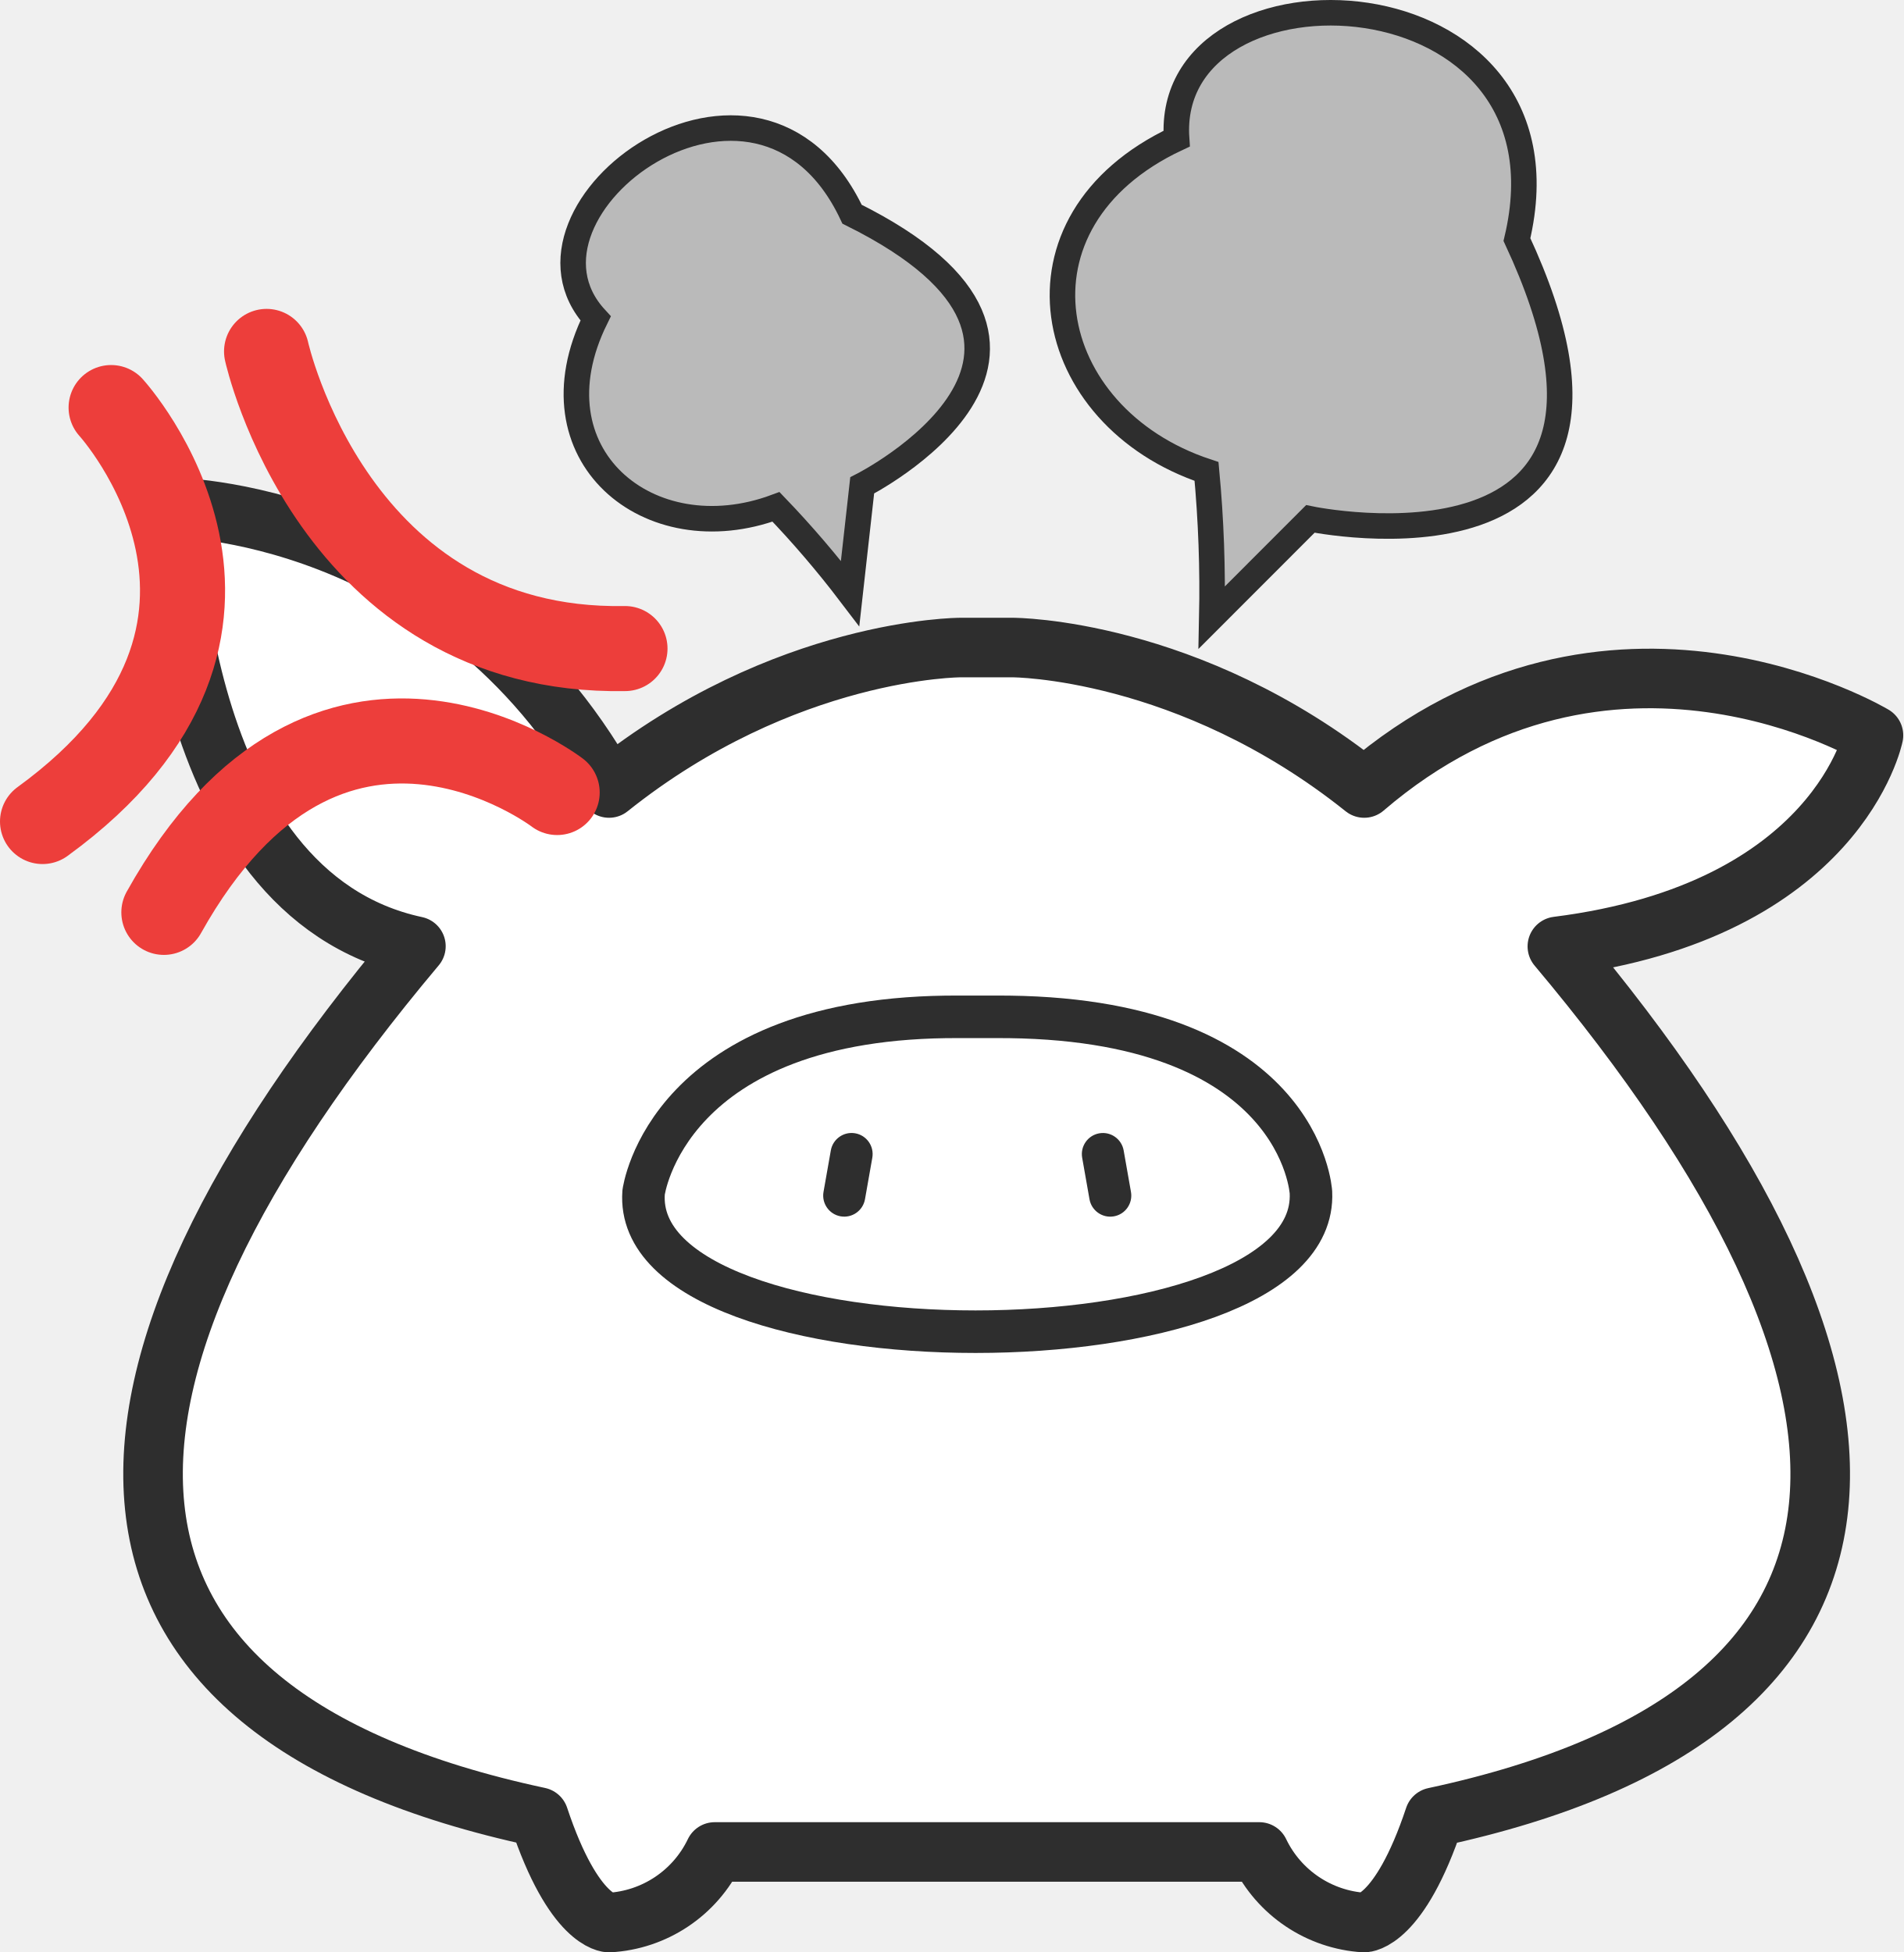
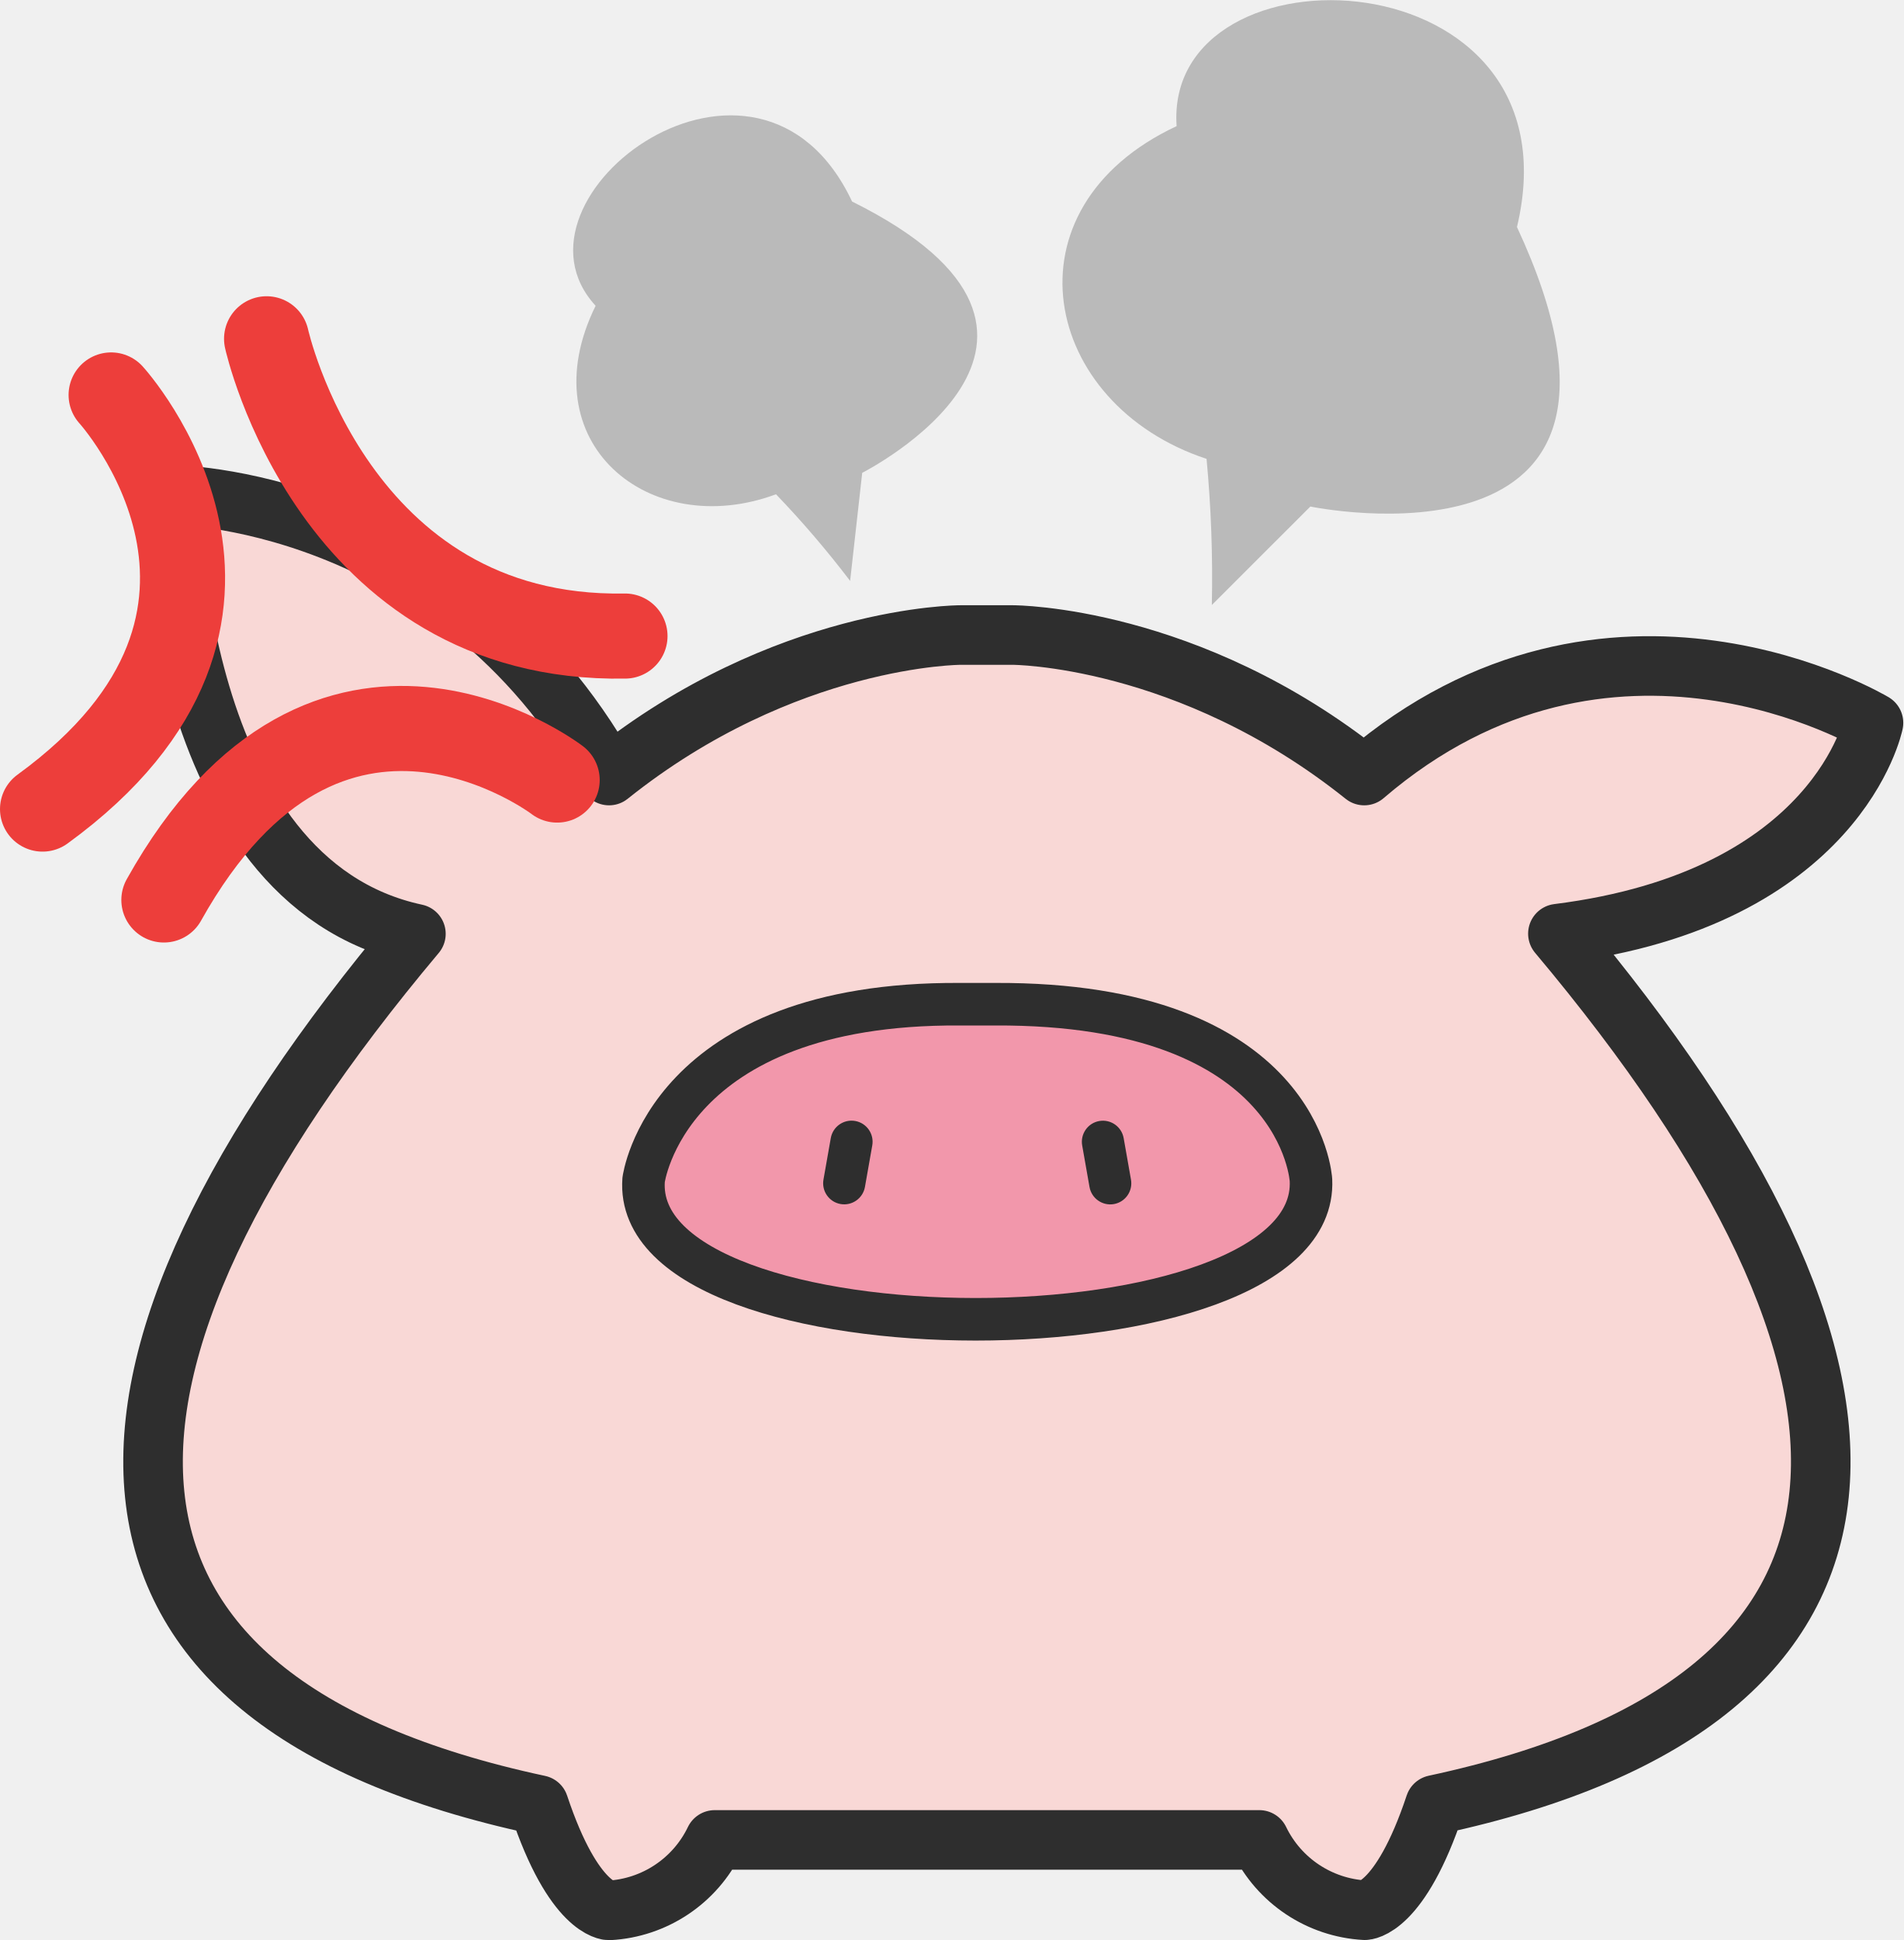
- <svg xmlns="http://www.w3.org/2000/svg" viewBox="0 0 223.68 229.46">
+ <svg xmlns="http://www.w3.org/2000/svg" viewBox="0 0 223.68 227.96">
  <defs>
-     <style>.cls-1,.cls-2{fill:#fff;stroke-linejoin:round;}.cls-1,.cls-2,.cls-4{stroke:#2e2e2e;}.cls-1{stroke-width:7px;}.cls-2,.cls-5{stroke-linecap:round;}.cls-2{stroke-width:5px;}.cls-3{fill:#2e2e2e;}.cls-4{fill:#bababa;stroke-width:3px;}.cls-4,.cls-5{stroke-miterlimit:10;}.cls-5{fill:none;stroke:#ed3e3b;stroke-width:10px;}</style>
+     <style>.cls-1{fill:#f9d8d6;stroke-width:7px;}.cls-1,.cls-2{stroke:#2e2e2e;stroke-linejoin:round;}.cls-2{fill:#f297ab;stroke-width:5px;}.cls-2,.cls-5{stroke-linecap:round;}.cls-3{fill:#2e2e2e;}.cls-4{fill:#bababa;}.cls-5{fill:none;stroke:#ed3e3b;stroke-miterlimit:10;stroke-width:10px;}</style>
  </defs>
  <g id="レイヤー_2" data-name="レイヤー 2">
    <g id="_動物_表情パターン" data-name="【動物】表情パターン">
      <g id="怒った時">
-         <path class="cls-1" d="M220.18,86.44s-31-18.57-59.85,6.19c-20.64-16.51-41.28-16.51-41.28-16.51h-6.19s-20.64,0-41.28,16.51c-18.57-33-51.6-33-51.6-33s0,45.41,28.9,51.6c-43.34,51.6-43.34,90,14.45,102.37C67.45,226,71.58,226,71.58,226A14.65,14.65,0,0,0,84,217.7h64A14.67,14.67,0,0,0,160.33,226s4.13,0,8.25-12.38c57.79-12.39,57.79-50.77,14.45-102.37C216.05,107.08,220.18,86.44,220.18,86.44Z" />
-         <path class="cls-2" d="M154.07,140.17s-1.11-20.84-37.15-20.64h-4.13c-34.47-.2-37.15,20.64-37.15,20.64C74.06,162,155.1,162,154.07,140.17Z" />
-         <rect class="cls-3" x="94.7" y="135.63" width="9.91" height="4.95" rx="2.48" transform="translate(-53.66 212.26) rotate(-80)" />
-         <rect class="cls-3" x="127.58" y="133.15" width="4.95" height="9.91" rx="2.48" transform="translate(-22.01 24.68) rotate(-10)" />
-         <path class="cls-4" d="M142.42,72.59,154,61s43.83,9.12,24.28-32.84c7.68-32.29-41.52-34-40-11.86C117.63,26,122.41,49,141.8,55.42A149.69,149.69,0,0,1,142.42,72.59Z" />
-         <path class="cls-4" d="M99.91,69.76l1.42-12.7s31.19-15.8-1.19-31.88C89.09,1.73,58.2,24.64,70,37.43c-7.89,16,6.25,27.7,21.2,22.15A116.86,116.86,0,0,1,99.91,69.76Z" />
-         <path class="cls-5" d="M31.33,41.31s7.81,35.53,42.12,34.93" />
-         <path class="cls-5" d="M13.06,47.91S36.52,73.65,5,96.57" />
-         <path class="cls-5" d="M65.48,93.16S38.61,72.59,19.26,107.25" />
+         <path class="cls-1" d="M220.18,84.94s-31-18.57-59.85,6.19c-20.64-16.51-41.28-16.51-41.28-16.51h-6.19s-20.64,0-41.28,16.51c-18.57-33-51.6-33-51.6-33s0,45.41,28.9,51.6c-43.34,51.6-43.34,90,14.45,102.37,4.12,12.38,8.25,12.38,8.25,12.38A14.65,14.65,0,0,0,84,216.2h64a14.67,14.67,0,0,0,12.39,8.26s4.13,0,8.25-12.38c57.79-12.39,57.79-50.77,14.45-102.37C216.05,105.58,220.18,84.94,220.18,84.94Z" />
+         <path class="cls-2" d="M154.07,138.67S153,117.83,116.92,118h-4.13c-34.47-.2-37.15,20.64-37.15,20.64C74.06,160.48,155.1,160.48,154.07,138.67Z" />
+         <rect class="cls-3" x="94.7" y="134.13" width="9.91" height="4.95" rx="2.48" transform="translate(-52.19 211.02) rotate(-80)" />
+         <rect class="cls-3" x="127.58" y="131.65" width="4.95" height="9.91" rx="2.48" transform="translate(-21.75 24.66) rotate(-10)" />
+         <path class="cls-4" d="M142.42,71.09,154,59.52s43.83,9.12,24.28-32.84c7.68-32.29-41.52-34-40-11.86-20.65,9.67-15.87,32.7,3.52,39.1A149.69,149.69,0,0,1,142.42,71.09Z" />
+         <path class="cls-4" d="M99.91,68.26l1.42-12.7s31.19-15.8-1.19-31.88C89.09.23,58.2,23.14,70,35.93c-7.89,16,6.25,27.7,21.2,22.15A116.86,116.86,0,0,1,99.91,68.26Z" />
+         <path class="cls-5" d="M31.33,39.81s7.81,35.53,42.12,34.93" />
+         <path class="cls-5" d="M13.06,46.41S36.52,72.15,5,95.07" />
+         <path class="cls-5" d="M65.48,91.66S38.61,71.09,19.26,105.75" />
      </g>
    </g>
  </g>
</svg>
